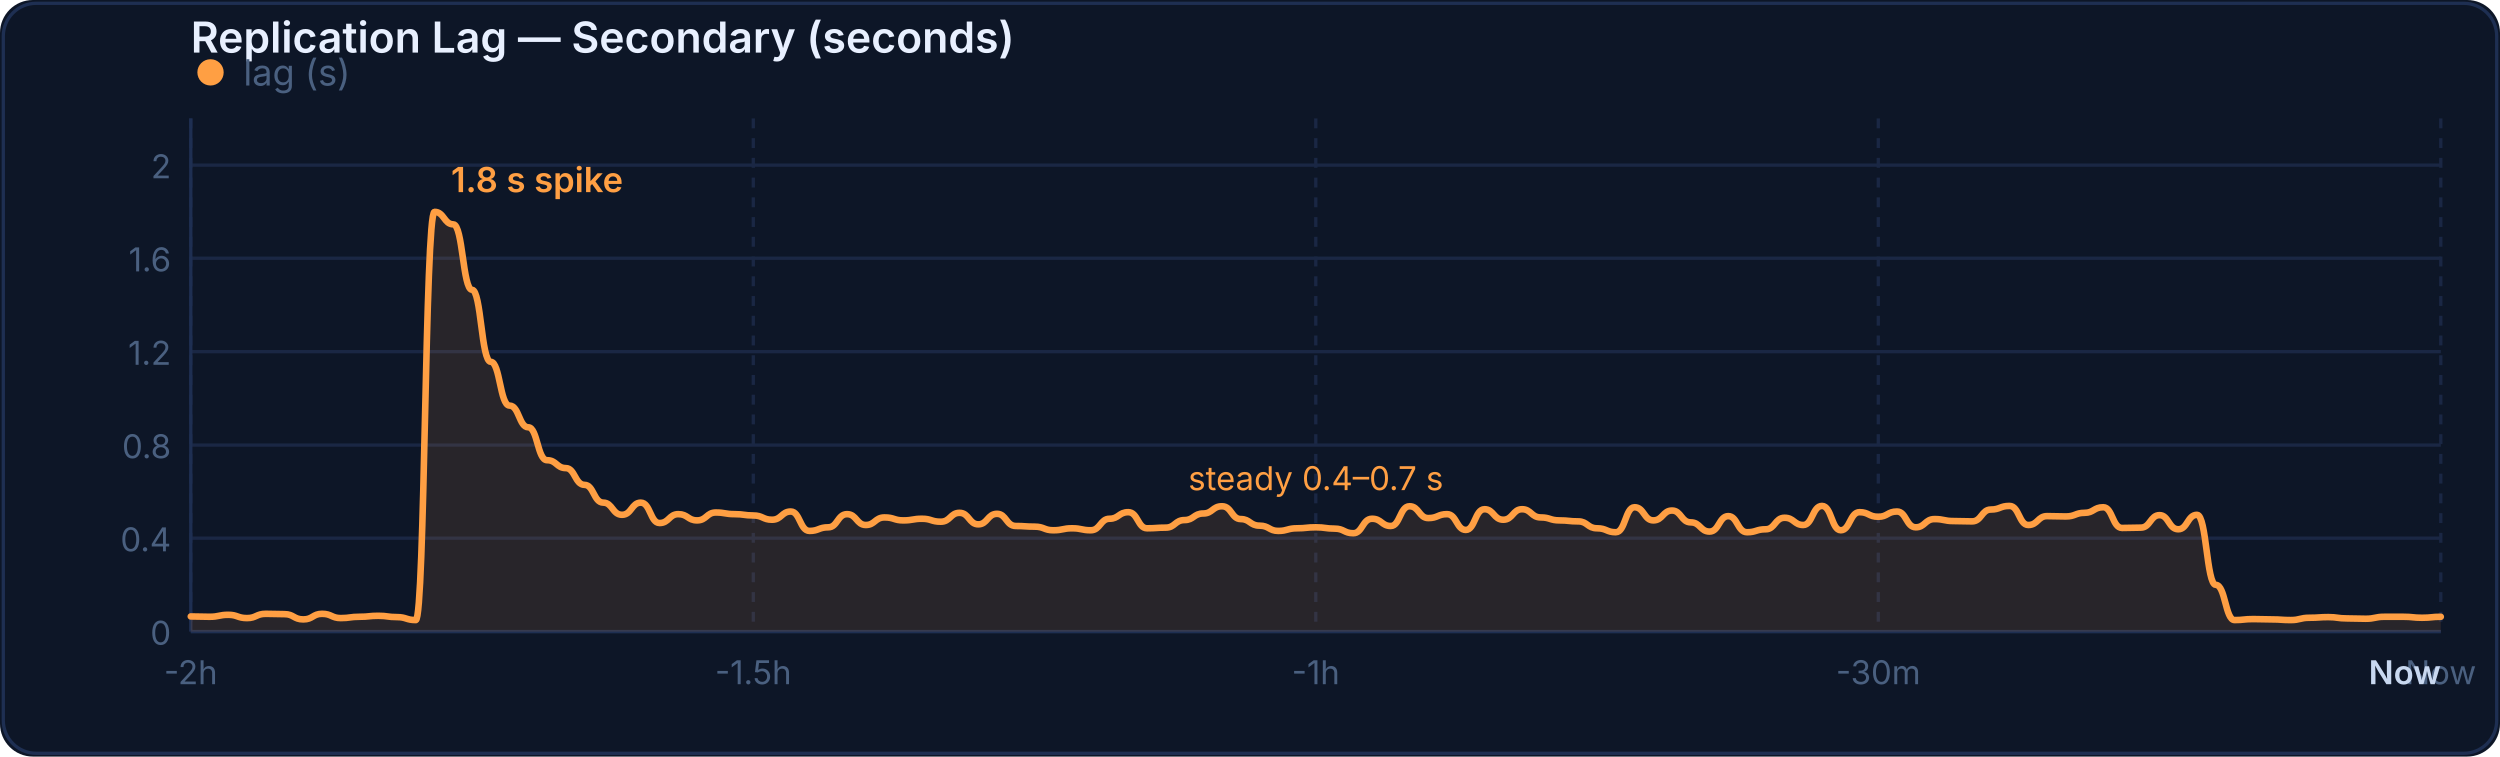
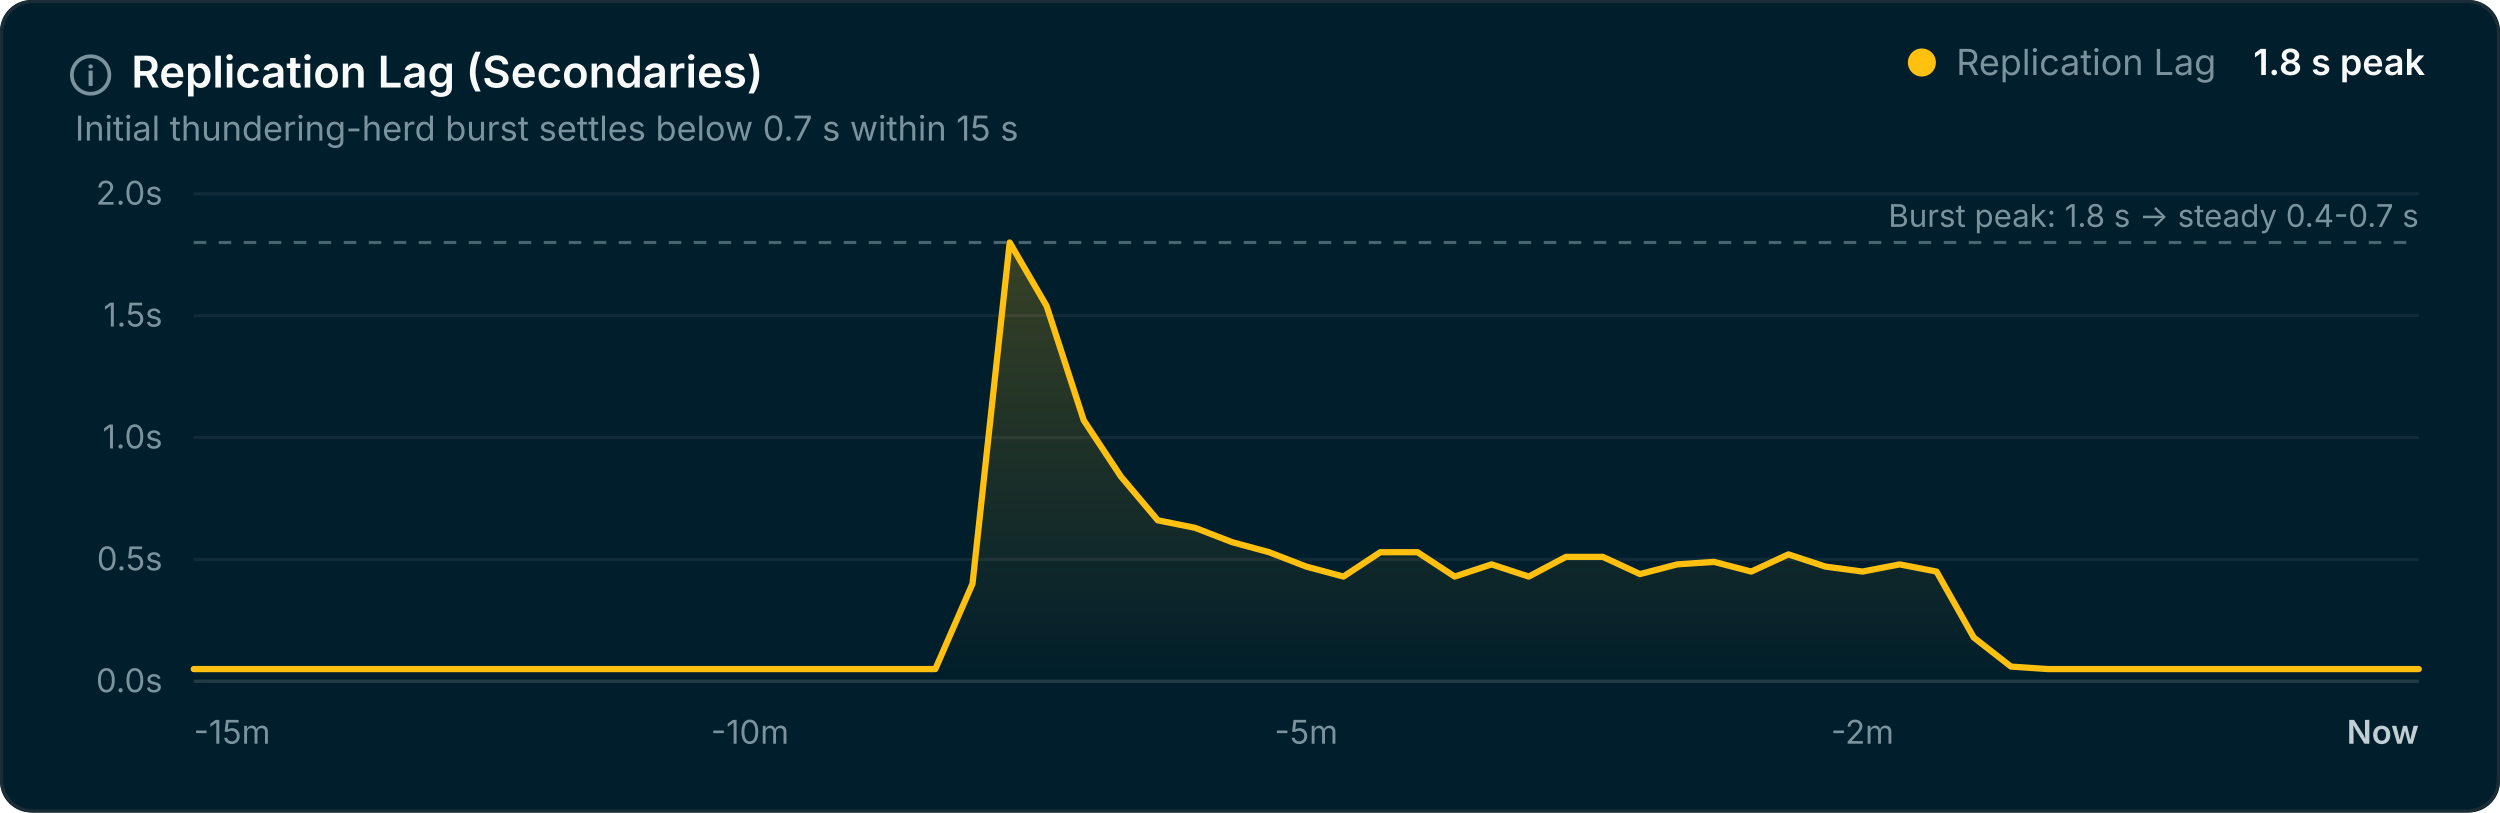
- <svg xmlns="http://www.w3.org/2000/svg" viewBox="0 0 760 230">
-   <rect width="760" height="230" fill="#0d1627" rx="10" />
-   <rect x="1" y="1" width="758" height="228" fill="none" stroke="#1e2f52" stroke-width="1" rx="10" />
-   <text x="58" y="16" font-family="'Instrument Sans','Inter',system-ui,sans-serif" font-size="13" font-weight="600" fill="#e8f0ff">Replication Lag — Secondary (seconds)</text>
-   <circle cx="64" cy="22" r="4" fill="#ff9f43" />
-   <text x="74" y="26" font-family="'Instrument Sans','Inter',system-ui,sans-serif" font-size="11" fill="#4a6080">lag (s)</text>
-   <line x1="58" y1="192.0" x2="742" y2="192.0" stroke="#1a2744" stroke-width="1" />
-   <text x="52" y="196.0" font-family="'Instrument Sans','Inter',system-ui,sans-serif" font-size="10" fill="#4a6080" text-anchor="end">0</text>
-   <line x1="58" y1="163.6" x2="742" y2="163.6" stroke="#1a2744" stroke-width="1" />
-   <text x="52" y="167.6" font-family="'Instrument Sans','Inter',system-ui,sans-serif" font-size="10" fill="#4a6080" text-anchor="end">0.4</text>
-   <line x1="58" y1="135.3" x2="742" y2="135.3" stroke="#1a2744" stroke-width="1" />
-   <text x="52" y="139.3" font-family="'Instrument Sans','Inter',system-ui,sans-serif" font-size="10" fill="#4a6080" text-anchor="end">0.8</text>
-   <line x1="58" y1="106.9" x2="742" y2="106.9" stroke="#1a2744" stroke-width="1" />
-   <text x="52" y="110.9" font-family="'Instrument Sans','Inter',system-ui,sans-serif" font-size="10" fill="#4a6080" text-anchor="end">1.2</text>
-   <line x1="58" y1="78.5" x2="742" y2="78.5" stroke="#1a2744" stroke-width="1" />
-   <text x="52" y="82.5" font-family="'Instrument Sans','Inter',system-ui,sans-serif" font-size="10" fill="#4a6080" text-anchor="end">1.6</text>
-   <line x1="58" y1="50.2" x2="742" y2="50.2" stroke="#1a2744" stroke-width="1" />
-   <text x="52" y="54.2" font-family="'Instrument Sans','Inter',system-ui,sans-serif" font-size="10" fill="#4a6080" text-anchor="end">2</text>
-   <line x1="58.0" y1="36" x2="58.0" y2="192" stroke="#1a2744" stroke-width="1" stroke-dasharray="3 3" />
-   <text x="58.0" y="208" font-family="'Instrument Sans','Inter',system-ui,sans-serif" font-size="10" fill="#4a6080" text-anchor="middle">-2h</text>
-   <line x1="229.0" y1="36" x2="229.0" y2="192" stroke="#1a2744" stroke-width="1" stroke-dasharray="3 3" />
-   <text x="229.0" y="208" font-family="'Instrument Sans','Inter',system-ui,sans-serif" font-size="10" fill="#4a6080" text-anchor="middle">-1.5h</text>
-   <line x1="400.0" y1="36" x2="400.0" y2="192" stroke="#1a2744" stroke-width="1" stroke-dasharray="3 3" />
-   <text x="400.0" y="208" font-family="'Instrument Sans','Inter',system-ui,sans-serif" font-size="10" fill="#4a6080" text-anchor="middle">-1h</text>
-   <line x1="571.0" y1="36" x2="571.0" y2="192" stroke="#1a2744" stroke-width="1" stroke-dasharray="3 3" />
-   <text x="571.0" y="208" font-family="'Instrument Sans','Inter',system-ui,sans-serif" font-size="10" fill="#4a6080" text-anchor="middle">-30m</text>
-   <line x1="742.0" y1="36" x2="742.0" y2="192" stroke="#1a2744" stroke-width="1" stroke-dasharray="3 3" />
-   <text x="742.0" y="208" font-family="'Instrument Sans','Inter',system-ui,sans-serif" font-size="10" fill="#4a6080" text-anchor="middle">Now</text>
-   <line x1="58" y1="36" x2="58" y2="192" stroke="#1e2f52" stroke-width="1" />
-   <line x1="58" y1="192" x2="742" y2="192" stroke="#1e2f52" stroke-width="1" />
-   <path d="M58.0,187.4 C60.9,187.4 60.9,187.5 63.7,187.5 C66.6,187.5 66.6,186.9 69.4,186.9 C72.2,186.9 72.2,187.9 75.1,187.9 C77.9,187.9 77.9,186.6 80.8,186.6 C83.7,186.6 83.7,186.7 86.5,186.7 C89.3,186.7 89.3,188.3 92.2,188.3 C95.1,188.3 95.1,186.6 97.9,186.6 C100.8,186.6 100.8,187.9 103.6,187.9 C106.4,187.9 106.4,187.5 109.3,187.5 C112.2,187.5 112.2,187.2 115.0,187.2 C117.8,187.2 117.8,187.6 120.7,187.6 C123.5,187.6 123.5,188.5 126.4,188.5 C129.2,188.5 129.2,64.4 132.1,64.4 C135.0,64.4 135.0,68.2 137.8,68.2 C140.7,68.2 140.7,88.1 143.5,88.1 C146.3,88.1 146.3,110.0 149.2,110.0 C152.0,110.0 152.0,123.3 154.9,123.3 C157.8,123.3 157.8,129.9 160.6,129.9 C163.4,129.9 163.4,139.9 166.3,139.9 C169.2,139.9 169.2,142.3 172.0,142.3 C174.8,142.3 174.8,147.4 177.7,147.4 C180.5,147.4 180.5,152.8 183.4,152.8 C186.2,152.8 186.2,156.5 189.1,156.5 C192.0,156.5 192.0,152.8 194.8,152.8 C197.7,152.8 197.7,159.0 200.5,159.0 C203.4,159.0 203.4,156.3 206.2,156.3 C209.1,156.3 209.1,158.2 211.9,158.2 C214.8,158.2 214.8,155.8 217.6,155.8 C220.4,155.8 220.4,156.3 223.3,156.3 C226.2,156.3 226.2,156.7 229.0,156.7 C231.9,156.7 231.9,158.0 234.7,158.0 C237.6,158.0 237.6,155.5 240.4,155.5 C243.2,155.5 243.2,161.4 246.1,161.4 C248.9,161.4 248.9,160.3 251.8,160.3 C254.6,160.3 254.6,156.3 257.5,156.3 C260.4,156.3 260.4,159.6 263.2,159.6 C266.0,159.6 266.0,157.3 268.9,157.3 C271.8,157.3 271.8,158.2 274.6,158.2 C277.5,158.2 277.5,157.7 280.3,157.7 C283.1,157.7 283.1,158.6 286.0,158.6 C288.9,158.6 288.9,155.9 291.7,155.9 C294.6,155.9 294.6,159.4 297.4,159.4 C300.2,159.4 300.2,156.2 303.1,156.2 C305.9,156.2 305.9,159.9 308.8,159.9 C311.6,159.9 311.6,160.1 314.5,160.1 C317.4,160.1 317.4,161.2 320.2,161.2 C323.1,161.2 323.1,160.6 325.9,160.6 C328.8,160.6 328.8,161.2 331.6,161.2 C334.5,161.2 334.5,157.7 337.3,157.7 C340.1,157.7 340.1,155.7 343.0,155.7 C345.9,155.7 345.9,160.6 348.7,160.6 C351.6,160.6 351.6,160.4 354.4,160.4 C357.2,160.4 357.2,158.1 360.1,158.1 C362.9,158.1 362.9,156.1 365.8,156.1 C368.6,156.1 368.6,153.9 371.5,153.9 C374.4,153.9 374.4,157.8 377.2,157.8 C380.0,157.8 380.0,159.8 382.9,159.8 C385.8,159.8 385.8,161.4 388.6,161.4 C391.4,161.4 391.4,160.6 394.3,160.6 C397.1,160.6 397.1,160.3 400.0,160.3 C402.9,160.3 402.9,160.7 405.7,160.7 C408.6,160.7 408.6,162.1 411.4,162.1 C414.2,162.1 414.2,157.7 417.1,157.7 C420.0,157.7 420.0,159.9 422.8,159.9 C425.6,159.9 425.6,153.9 428.5,153.9 C431.4,153.9 431.4,157.5 434.2,157.5 C437.1,157.5 437.1,156.3 439.9,156.3 C442.8,156.3 442.8,161.1 445.6,161.1 C448.4,161.1 448.4,154.8 451.3,154.8 C454.1,154.8 454.1,158.0 457.0,158.0 C459.9,158.0 459.9,154.8 462.7,154.8 C465.5,154.8 465.5,157.3 468.4,157.3 C471.2,157.3 471.2,158.2 474.1,158.2 C476.9,158.2 476.9,158.5 479.8,158.5 C482.6,158.5 482.6,160.6 485.5,160.6 C488.4,160.6 488.4,161.8 491.2,161.8 C494.1,161.8 494.1,154.2 496.9,154.2 C499.8,154.2 499.8,158.2 502.6,158.2 C505.5,158.2 505.5,155.2 508.3,155.2 C511.1,155.2 511.1,158.8 514.0,158.8 C516.9,158.8 516.9,161.6 519.7,161.6 C522.6,161.6 522.6,156.9 525.4,156.9 C528.2,156.9 528.2,161.8 531.1,161.8 C533.9,161.8 533.9,160.9 536.8,160.9 C539.6,160.9 539.6,157.4 542.5,157.4 C545.4,157.4 545.4,159.6 548.2,159.6 C551.0,159.6 551.0,153.8 553.9,153.8 C556.8,153.8 556.8,161.2 559.6,161.2 C562.4,161.2 562.4,155.7 565.3,155.7 C568.1,155.7 568.1,157.1 571.0,157.1 C573.8,157.1 573.8,155.5 576.7,155.5 C579.5,155.5 579.5,160.3 582.4,160.3 C585.2,160.3 585.2,157.8 588.1,157.8 C591.0,157.8 591.0,158.4 593.8,158.4 C596.6,158.4 596.6,158.5 599.5,158.5 C602.4,158.5 602.4,154.9 605.2,154.9 C608.0,154.9 608.0,153.8 610.9,153.8 C613.8,153.8 613.8,159.6 616.6,159.6 C619.5,159.6 619.5,156.9 622.3,156.9 C625.1,156.9 625.1,157.0 628.0,157.0 C630.9,157.0 630.9,155.9 633.7,155.9 C636.5,155.9 636.5,154.2 639.4,154.2 C642.2,154.2 642.2,160.5 645.1,160.5 C648.0,160.5 648.0,160.4 650.8,160.4 C653.7,160.4 653.7,156.6 656.5,156.6 C659.3,156.6 659.3,160.9 662.2,160.9 C665.0,160.9 665.0,156.5 667.9,156.5 C670.8,156.5 670.8,177.8 673.6,177.8 C676.5,177.8 676.5,188.5 679.3,188.5 C682.1,188.5 682.1,188.2 685.0,188.2 C687.9,188.2 687.9,188.3 690.7,188.3 C693.5,188.3 693.5,188.5 696.4,188.5 C699.2,188.5 699.2,187.8 702.1,187.8 C705.0,187.8 705.0,187.6 707.8,187.6 C710.6,187.6 710.6,188.0 713.5,188.0 C716.4,188.0 716.4,188.1 719.2,188.1 C722.0,188.1 722.0,187.5 724.9,187.5 C727.8,187.5 727.8,187.5 730.6,187.5 C733.5,187.5 733.5,187.8 736.3,187.8 C739.2,187.8 739.2,187.5 742.0,187.5 L742.0,192.0 L58.0,192.0 Z" fill="rgba(255,159,67,0.11)" />
-   <path d="M58.0,187.4 C60.9,187.4 60.9,187.5 63.7,187.5 C66.6,187.5 66.6,186.9 69.4,186.9 C72.2,186.9 72.2,187.9 75.1,187.9 C77.9,187.9 77.9,186.6 80.8,186.6 C83.7,186.6 83.7,186.7 86.5,186.7 C89.3,186.7 89.3,188.3 92.2,188.3 C95.1,188.3 95.1,186.6 97.9,186.6 C100.8,186.6 100.8,187.9 103.6,187.9 C106.4,187.9 106.4,187.5 109.3,187.5 C112.2,187.5 112.2,187.2 115.0,187.2 C117.8,187.2 117.8,187.6 120.7,187.6 C123.5,187.6 123.5,188.5 126.4,188.5 C129.2,188.5 129.2,64.4 132.1,64.4 C135.0,64.4 135.0,68.2 137.8,68.2 C140.7,68.2 140.7,88.1 143.5,88.1 C146.3,88.1 146.3,110.0 149.2,110.0 C152.0,110.0 152.0,123.3 154.9,123.3 C157.8,123.3 157.8,129.9 160.6,129.9 C163.4,129.9 163.4,139.9 166.3,139.9 C169.2,139.9 169.2,142.3 172.0,142.3 C174.8,142.3 174.8,147.4 177.7,147.4 C180.5,147.4 180.5,152.8 183.4,152.8 C186.2,152.8 186.2,156.5 189.1,156.5 C192.0,156.5 192.0,152.8 194.8,152.8 C197.7,152.8 197.7,159.0 200.5,159.0 C203.4,159.0 203.4,156.3 206.2,156.3 C209.1,156.3 209.1,158.2 211.9,158.2 C214.8,158.2 214.8,155.8 217.6,155.8 C220.4,155.8 220.4,156.3 223.3,156.3 C226.2,156.3 226.2,156.7 229.0,156.7 C231.9,156.7 231.9,158.0 234.7,158.0 C237.6,158.0 237.6,155.5 240.4,155.5 C243.2,155.5 243.2,161.4 246.1,161.4 C248.9,161.4 248.9,160.3 251.8,160.3 C254.6,160.3 254.6,156.3 257.5,156.3 C260.4,156.3 260.4,159.6 263.2,159.6 C266.0,159.6 266.0,157.3 268.9,157.3 C271.8,157.3 271.8,158.2 274.6,158.2 C277.5,158.2 277.5,157.7 280.3,157.7 C283.1,157.7 283.1,158.6 286.0,158.6 C288.9,158.6 288.9,155.9 291.7,155.9 C294.6,155.9 294.6,159.4 297.4,159.4 C300.2,159.4 300.2,156.2 303.1,156.2 C305.9,156.2 305.9,159.9 308.8,159.9 C311.6,159.9 311.6,160.1 314.5,160.1 C317.4,160.1 317.4,161.2 320.2,161.2 C323.1,161.2 323.1,160.6 325.9,160.6 C328.8,160.6 328.8,161.2 331.6,161.2 C334.5,161.2 334.5,157.7 337.3,157.7 C340.1,157.7 340.1,155.7 343.0,155.7 C345.9,155.7 345.9,160.6 348.7,160.6 C351.6,160.6 351.6,160.4 354.4,160.4 C357.2,160.4 357.2,158.1 360.1,158.1 C362.9,158.1 362.9,156.1 365.8,156.1 C368.6,156.1 368.6,153.9 371.5,153.9 C374.4,153.9 374.4,157.8 377.2,157.8 C380.0,157.8 380.0,159.8 382.9,159.8 C385.8,159.8 385.8,161.4 388.6,161.4 C391.4,161.4 391.4,160.6 394.3,160.6 C397.1,160.6 397.1,160.3 400.0,160.3 C402.9,160.3 402.9,160.7 405.7,160.7 C408.6,160.7 408.6,162.1 411.4,162.1 C414.2,162.1 414.2,157.7 417.1,157.7 C420.0,157.7 420.0,159.9 422.8,159.9 C425.6,159.9 425.6,153.9 428.5,153.9 C431.4,153.9 431.4,157.5 434.2,157.5 C437.1,157.5 437.1,156.3 439.9,156.3 C442.8,156.3 442.8,161.1 445.6,161.1 C448.4,161.1 448.4,154.8 451.3,154.8 C454.1,154.8 454.1,158.0 457.0,158.0 C459.9,158.0 459.9,154.8 462.7,154.8 C465.5,154.8 465.5,157.3 468.4,157.3 C471.2,157.3 471.2,158.2 474.1,158.2 C476.9,158.2 476.9,158.5 479.8,158.5 C482.6,158.5 482.6,160.6 485.5,160.6 C488.4,160.6 488.4,161.8 491.2,161.8 C494.1,161.8 494.1,154.2 496.9,154.2 C499.8,154.2 499.8,158.2 502.6,158.2 C505.5,158.2 505.5,155.2 508.3,155.2 C511.1,155.2 511.1,158.8 514.0,158.8 C516.9,158.8 516.9,161.6 519.7,161.6 C522.6,161.6 522.6,156.9 525.4,156.9 C528.2,156.9 528.2,161.8 531.1,161.8 C533.9,161.8 533.9,160.9 536.8,160.9 C539.6,160.9 539.6,157.4 542.5,157.4 C545.4,157.4 545.4,159.6 548.2,159.6 C551.0,159.6 551.0,153.8 553.9,153.8 C556.8,153.8 556.8,161.2 559.6,161.2 C562.4,161.2 562.4,155.7 565.3,155.7 C568.1,155.7 568.1,157.1 571.0,157.1 C573.8,157.1 573.8,155.5 576.7,155.5 C579.5,155.5 579.5,160.3 582.4,160.3 C585.2,160.3 585.2,157.8 588.1,157.8 C591.0,157.8 591.0,158.4 593.8,158.4 C596.6,158.4 596.6,158.5 599.5,158.5 C602.4,158.5 602.4,154.9 605.2,154.9 C608.0,154.9 608.0,153.8 610.9,153.8 C613.8,153.8 613.8,159.6 616.6,159.6 C619.5,159.6 619.5,156.9 622.3,156.9 C625.1,156.9 625.1,157.0 628.0,157.0 C630.9,157.0 630.9,155.9 633.7,155.9 C636.5,155.9 636.5,154.2 639.4,154.2 C642.2,154.2 642.2,160.5 645.1,160.5 C648.0,160.5 648.0,160.4 650.8,160.4 C653.7,160.4 653.7,156.6 656.5,156.6 C659.3,156.6 659.3,160.9 662.2,160.9 C665.0,160.9 665.0,156.5 667.9,156.5 C670.8,156.5 670.8,177.8 673.6,177.8 C676.5,177.8 676.5,188.5 679.3,188.5 C682.1,188.5 682.1,188.2 685.0,188.2 C687.9,188.2 687.9,188.3 690.7,188.3 C693.5,188.3 693.5,188.5 696.4,188.5 C699.2,188.5 699.2,187.8 702.1,187.8 C705.0,187.8 705.0,187.6 707.8,187.6 C710.6,187.6 710.6,188.0 713.5,188.0 C716.4,188.0 716.4,188.1 719.2,188.1 C722.0,188.1 722.0,187.5 724.9,187.5 C727.8,187.5 727.8,187.5 730.6,187.5 C733.5,187.5 733.5,187.8 736.3,187.8 C739.2,187.8 739.2,187.5 742.0,187.5" fill="none" stroke="#ff9f43" stroke-width="2" stroke-linejoin="round" stroke-linecap="round" />
-   <text x="742" y="208" font-family="'Instrument Sans','Inter',system-ui,sans-serif" font-size="10" fill="#c8d8f0" text-anchor="end" font-weight="600">Now</text>
-   <text x="137.1" y="58.4" font-family="'Instrument Sans','Inter',system-ui,sans-serif" font-size="10.5" fill="#ff9f43" font-weight="600">1.8 s spike</text>
-   <text x="400.0" y="149.0" font-family="'Instrument Sans','Inter',system-ui,sans-serif" font-size="10" fill="#ff9f43" text-anchor="middle">steady 0.4–0.7 s</text>
+ <svg xmlns="http://www.w3.org/2000/svg" viewBox="0 0 800 260" width="800" height="260">
+   <defs>
+     <linearGradient id="grad_lag_1" x1="0" y1="0" x2="0" y2="1">
+       <stop offset="0%" stop-color="#00ED64" stop-opacity="0.22" />
+       <stop offset="100%" stop-color="#00ED64" stop-opacity="0.0" />
+     </linearGradient>
+     <linearGradient id="grad_lag_blue" x1="0" y1="0" x2="0" y2="1">
+       <stop offset="0%" stop-color="#00D2FF" stop-opacity="0.22" />
+       <stop offset="100%" stop-color="#00D2FF" stop-opacity="0.0" />
+     </linearGradient>
+     <linearGradient id="grad_lag_amber" x1="0" y1="0" x2="0" y2="1">
+       <stop offset="0%" stop-color="#FFC010" stop-opacity="0.22" />
+       <stop offset="100%" stop-color="#FFC010" stop-opacity="0.0" />
+     </linearGradient>
+   </defs>
+   <rect width="800" height="260" fill="#001E2B" rx="10" />
+   <rect x="0.5" y="0.5" width="799" height="259" fill="none" stroke="#1C2D38" stroke-width="1" rx="10" />
+   <circle cx="29" cy="24" r="6" fill="none" stroke="#7A939E" stroke-width="1.2" />
+   <text x="29" y="27.5" font-family="'Instrument Sans', 'Inter', -apple-system, BlinkMacSystemFont, 'Segoe UI', sans-serif" font-size="9" font-weight="700" fill="#7A939E" text-anchor="middle">i</text>
+   <text x="42" y="28" font-family="'Instrument Sans', 'Inter', -apple-system, BlinkMacSystemFont, 'Segoe UI', sans-serif" font-size="14" font-weight="600" fill="#F9FBFA">Replication Lag (Secondaries)</text>
+   <text x="24" y="45" font-family="'Instrument Sans', 'Inter', -apple-system, BlinkMacSystemFont, 'Segoe UI', sans-serif" font-size="11" fill="#7A939E">Initial thundering-herd burst settles below 0.7 s within 15 s</text>
+   <circle cx="615" cy="20" r="4.5" fill="#FFC010" />
+   <text x="626" y="24" font-family="'Instrument Sans', 'Inter', -apple-system, BlinkMacSystemFont, 'Segoe UI', sans-serif" font-size="11.5" fill="#7A939E">Replication Lag</text>
+   <text x="776" y="24" font-family="'Instrument Sans', 'Inter', -apple-system, BlinkMacSystemFont, 'Segoe UI', sans-serif" font-size="11.5" font-weight="600" fill="#F9FBFA" text-anchor="end">1.8 s peak</text>
+   <line x1="62" y1="218.0" x2="774" y2="218.0" stroke="#112B38" stroke-width="1" />
+   <text x="52" y="221.5" font-family="'Instrument Sans', 'Inter', -apple-system, BlinkMacSystemFont, 'Segoe UI', sans-serif" font-size="10.5" fill="#7A939E" text-anchor="end">0.0s</text>
+   <line x1="62" y1="179.0" x2="774" y2="179.0" stroke="#112B38" stroke-width="1" />
+   <text x="52" y="182.5" font-family="'Instrument Sans', 'Inter', -apple-system, BlinkMacSystemFont, 'Segoe UI', sans-serif" font-size="10.5" fill="#7A939E" text-anchor="end">0.5s</text>
+   <line x1="62" y1="140.0" x2="774" y2="140.0" stroke="#112B38" stroke-width="1" />
+   <text x="52" y="143.5" font-family="'Instrument Sans', 'Inter', -apple-system, BlinkMacSystemFont, 'Segoe UI', sans-serif" font-size="10.5" fill="#7A939E" text-anchor="end">1.0s</text>
+   <line x1="62" y1="101.0" x2="774" y2="101.0" stroke="#112B38" stroke-width="1" />
+   <text x="52" y="104.5" font-family="'Instrument Sans', 'Inter', -apple-system, BlinkMacSystemFont, 'Segoe UI', sans-serif" font-size="10.5" fill="#7A939E" text-anchor="end">1.5s</text>
+   <line x1="62" y1="62.0" x2="774" y2="62.0" stroke="#112B38" stroke-width="1" />
+   <text x="52" y="65.5" font-family="'Instrument Sans', 'Inter', -apple-system, BlinkMacSystemFont, 'Segoe UI', sans-serif" font-size="10.5" fill="#7A939E" text-anchor="end">2.0s</text>
+   <text x="62.0" y="238" font-family="'Instrument Sans', 'Inter', -apple-system, BlinkMacSystemFont, 'Segoe UI', sans-serif" font-size="10.5" font-weight="400" fill="#7A939E" text-anchor="start">-15m</text>
+   <text x="240.0" y="238" font-family="'Instrument Sans', 'Inter', -apple-system, BlinkMacSystemFont, 'Segoe UI', sans-serif" font-size="10.5" font-weight="400" fill="#7A939E" text-anchor="middle">-10m</text>
+   <text x="418.0" y="238" font-family="'Instrument Sans', 'Inter', -apple-system, BlinkMacSystemFont, 'Segoe UI', sans-serif" font-size="10.5" font-weight="400" fill="#7A939E" text-anchor="middle">-5m</text>
+   <text x="596.0" y="238" font-family="'Instrument Sans', 'Inter', -apple-system, BlinkMacSystemFont, 'Segoe UI', sans-serif" font-size="10.5" font-weight="400" fill="#7A939E" text-anchor="middle">-2m</text>
+   <text x="774.0" y="238" font-family="'Instrument Sans', 'Inter', -apple-system, BlinkMacSystemFont, 'Segoe UI', sans-serif" font-size="10.5" font-weight="600" fill="#C1CED4" text-anchor="end">Now</text>
+   <line x1="62" y1="218" x2="774" y2="218" stroke="#233B47" stroke-width="1" />
+   <line x1="62" y1="77.6" x2="774" y2="77.6" stroke="#7A939E" stroke-width="1" stroke-dasharray="4 4" opacity="0.6" />
+   <text x="774" y="72.6" font-family="'Instrument Sans', 'Inter', -apple-system, BlinkMacSystemFont, 'Segoe UI', sans-serif" font-size="10" fill="#7A939E" text-anchor="end">Burst peak: 1.8 s -&gt; steady 0.4-0.7 s</text>
+   <path d="M 62.0,214.1 L 73.9,214.1 L 85.7,214.1 L 97.6,214.1 L 109.5,214.1 L 121.3,214.1 L 133.2,214.1 L 145.1,214.1 L 156.9,214.1 L 168.8,214.1 L 180.7,214.1 L 192.5,214.1 L 204.4,214.1 L 216.3,214.1 L 228.1,214.1 L 240.0,214.1 L 251.9,214.1 L 263.7,214.1 L 275.6,214.1 L 287.5,214.1 L 299.3,214.1 L 311.2,186.8 L 323.1,77.6 L 334.9,97.9 L 346.8,134.5 L 358.7,152.5 L 370.5,166.5 L 382.4,168.9 L 394.3,173.5 L 406.1,176.7 L 418.0,181.3 L 429.9,184.5 L 441.7,176.7 L 453.6,176.7 L 465.5,184.5 L 477.3,180.6 L 489.2,184.5 L 501.1,178.2 L 512.9,178.2 L 524.8,183.7 L 536.7,180.6 L 548.5,179.8 L 560.4,182.9 L 572.3,177.4 L 584.1,181.3 L 596.0,182.9 L 607.9,180.6 L 619.7,182.9 L 631.6,204.0 L 643.5,213.3 L 655.3,214.1 L 667.2,214.1 L 679.1,214.1 L 690.9,214.1 L 702.8,214.1 L 714.7,214.1 L 726.5,214.1 L 738.4,214.1 L 750.3,214.1 L 762.1,214.1 L 774.0,214.1 L 774.0,218.0 L 62.0,218.0 Z" fill="url(#grad_lag_amber)" />
+   <path d="M 62.0,214.1 L 73.9,214.1 L 85.7,214.1 L 97.6,214.1 L 109.5,214.1 L 121.3,214.1 L 133.2,214.1 L 145.1,214.1 L 156.9,214.1 L 168.8,214.1 L 180.7,214.1 L 192.5,214.1 L 204.4,214.1 L 216.3,214.1 L 228.1,214.1 L 240.0,214.1 L 251.9,214.1 L 263.7,214.1 L 275.6,214.1 L 287.5,214.1 L 299.3,214.1 L 311.2,186.8 L 323.1,77.6 L 334.9,97.9 L 346.8,134.5 L 358.7,152.5 L 370.5,166.5 L 382.4,168.9 L 394.3,173.5 L 406.1,176.7 L 418.0,181.3 L 429.9,184.5 L 441.7,176.7 L 453.6,176.7 L 465.5,184.5 L 477.3,180.6 L 489.2,184.5 L 501.1,178.2 L 512.9,178.2 L 524.8,183.7 L 536.7,180.6 L 548.5,179.8 L 560.4,182.9 L 572.3,177.4 L 584.1,181.3 L 596.0,182.9 L 607.9,180.6 L 619.7,182.9 L 631.6,204.0 L 643.5,213.3 L 655.3,214.1 L 667.2,214.1 L 679.1,214.1 L 690.9,214.1 L 702.8,214.1 L 714.7,214.1 L 726.5,214.1 L 738.4,214.1 L 750.3,214.1 L 762.1,214.1 L 774.0,214.1" fill="none" stroke="#FFC010" stroke-width="2" stroke-linejoin="round" stroke-linecap="round" />
</svg>
